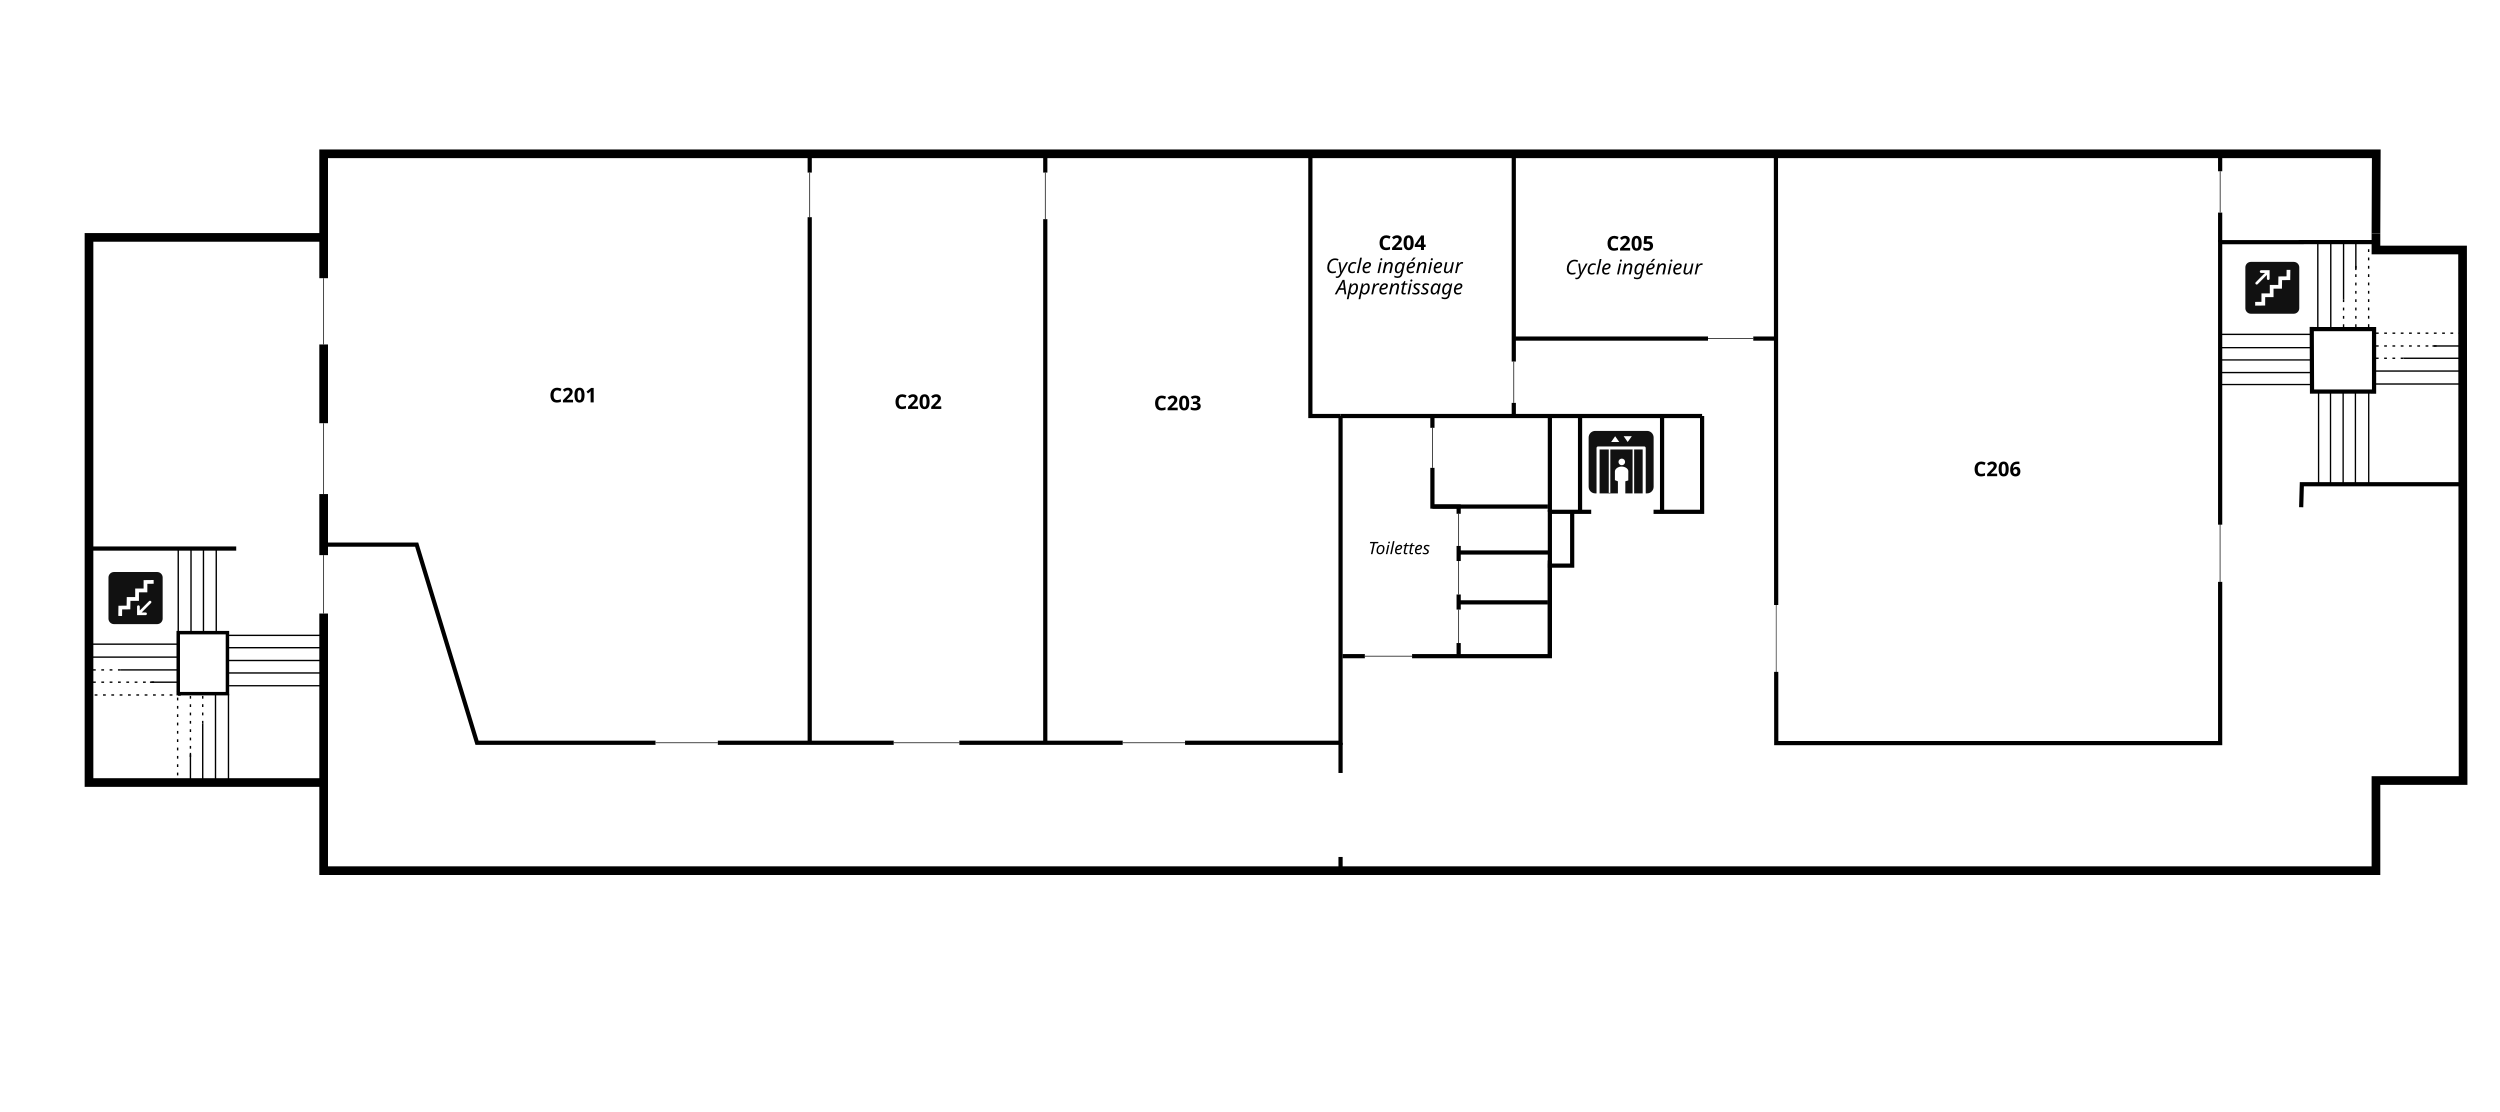
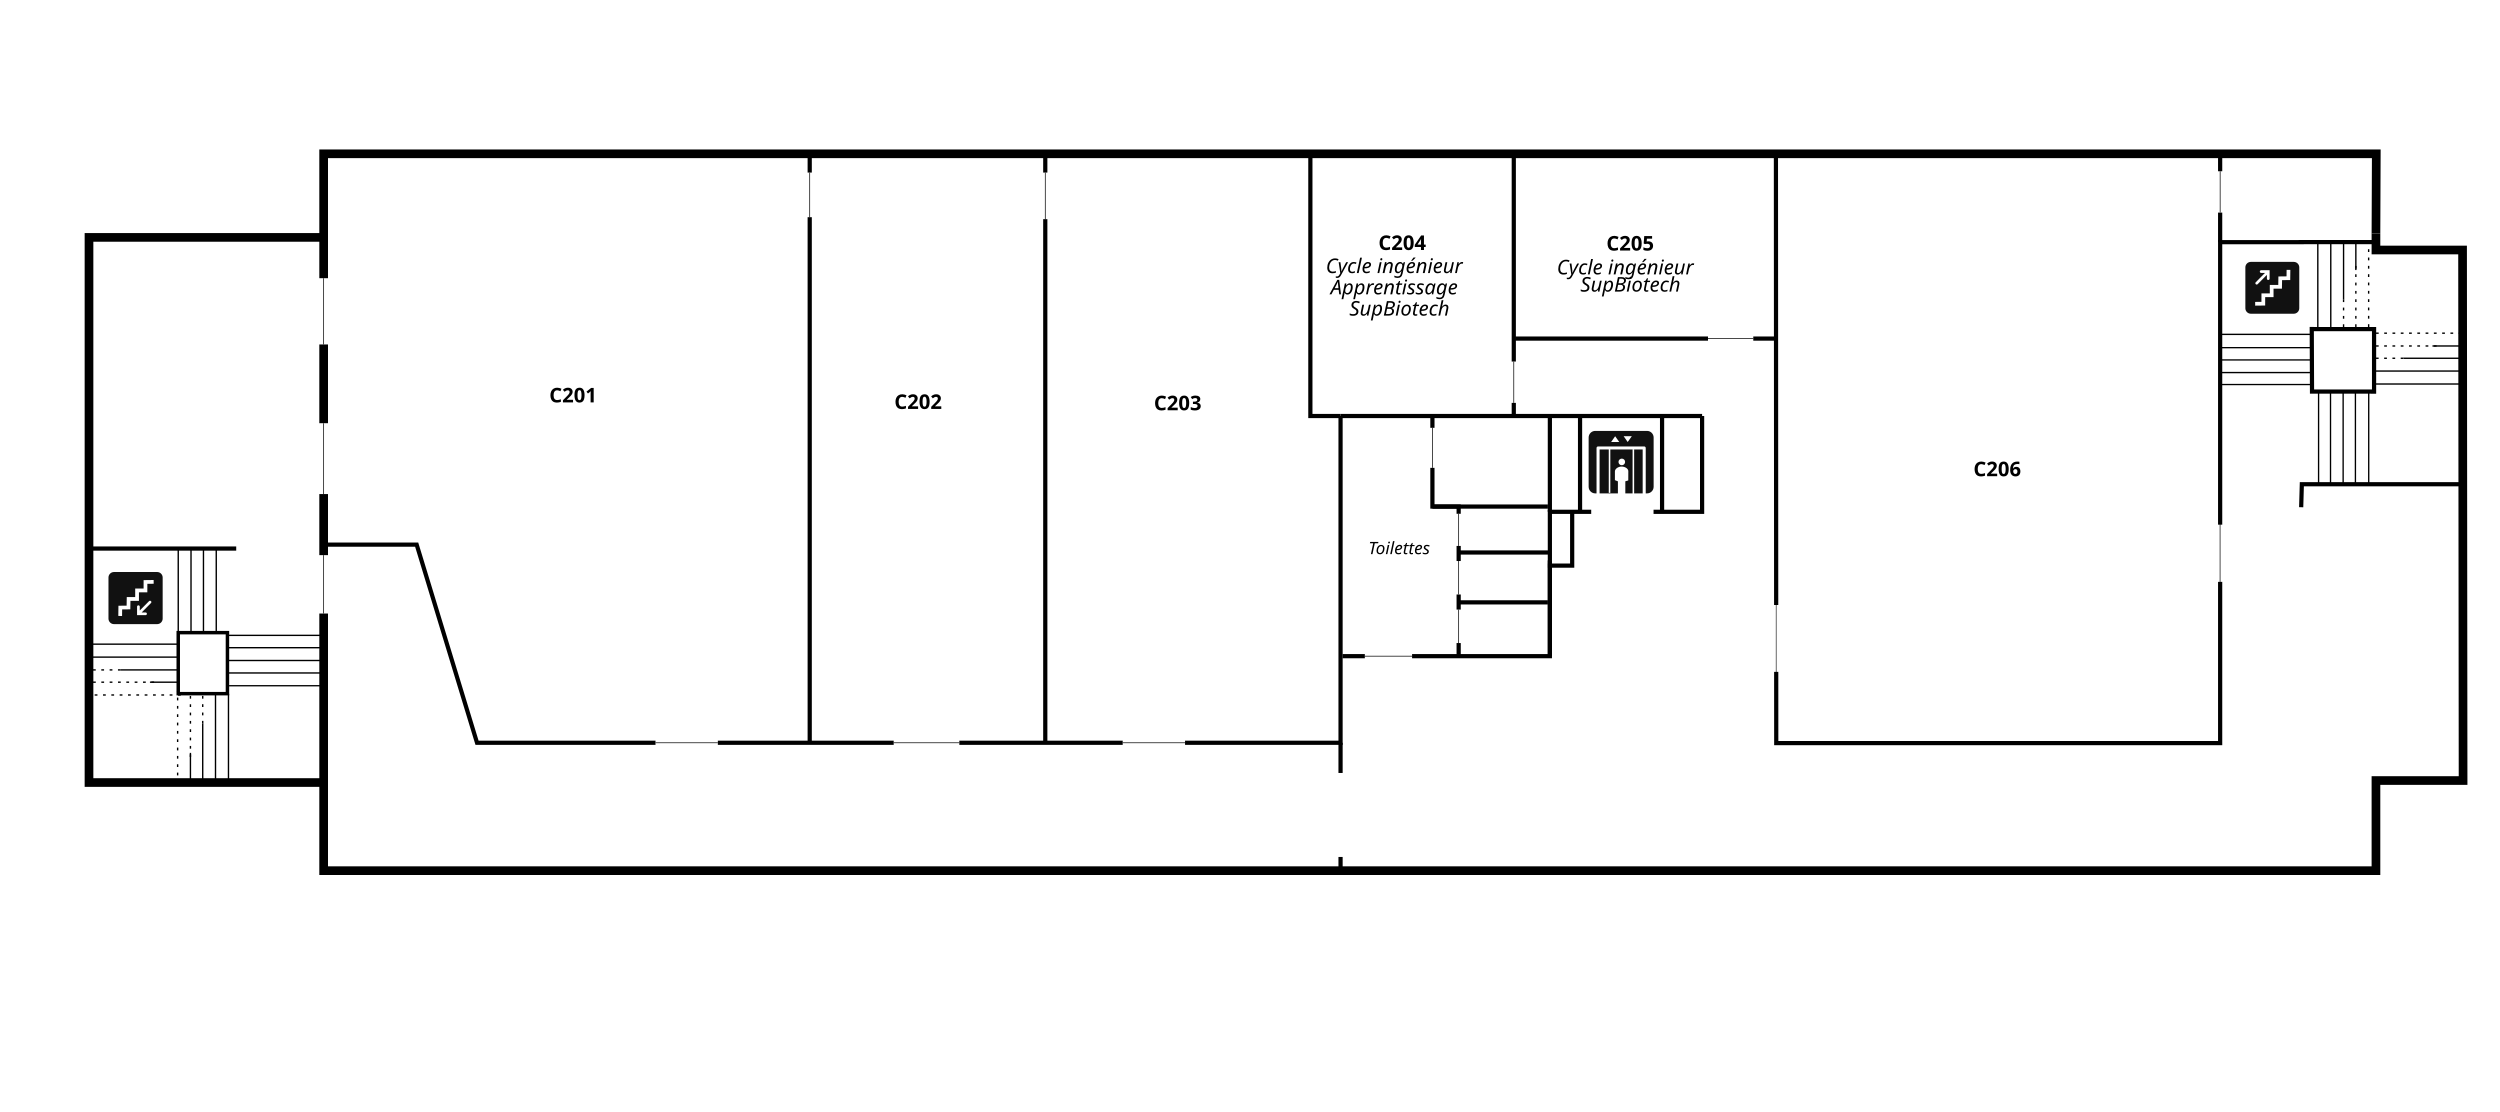
<svg xmlns="http://www.w3.org/2000/svg" xmlns:xlink="http://www.w3.org/1999/xlink" width="100%" height="100%" viewBox="0 0 952.5 423.333" version="1.1" id="svg5">
  <defs id="defs2" />
  <g id="layer1">
    <path style="fill:none;fill-opacity:1;stroke:#000000;stroke-width:3.311;stroke-linecap:butt;stroke-linejoin:miter;stroke-miterlimit:4;stroke-dasharray:none;stroke-opacity:1" d="m 905.238,88.921 v 6.329 h 33 l 0.195,202.141 -33.195,-0.007 m 0,-1.656 v 35.991 H 123.313 V 298.145 H 33.909 V 90.454 H 123.621" id="path874" />
    <path style="fill:none;stroke:#000000;stroke-width:3.311;stroke-linecap:butt;stroke-linejoin:miter;stroke-miterlimit:4;stroke-dasharray:none;stroke-opacity:1" d="M 123.313,297.32 V 233.75 m 0,-22.25 v -23.25 m 0,-27 v -30 m 0,-25.25 V 58.59 h 782.049 l -0.124,30.331" id="path1229" />
    <rect style="fill:none;stroke:#000000;stroke-width:1.323;stroke-miterlimit:4;stroke-dasharray:none;stroke-opacity:1" id="rect8083" width="18.746" height="23.249" x="67.909" y="241.037" />
    <path style="fill:none;stroke:#000000;stroke-width:0.529;stroke-linecap:butt;stroke-linejoin:miter;stroke-opacity:1;stroke-miterlimit:4;stroke-dasharray:none" d="M 67.909,241.037 V 209.426" id="path8272" />
    <path style="fill:none;stroke:#000000;stroke-width:0.529;stroke-linecap:butt;stroke-linejoin:miter;stroke-opacity:1;stroke-miterlimit:4;stroke-dasharray:none" d="M 72.776,240.811 V 208.906" id="path8274" />
    <path style="fill:none;stroke:#000000;stroke-width:0.529;stroke-linecap:butt;stroke-linejoin:miter;stroke-opacity:1;stroke-miterlimit:4;stroke-dasharray:none" d="M 77.519,240.681 V 209.036" id="path8276" />
    <path style="fill:none;stroke:#000000;stroke-width:0.529;stroke-linecap:butt;stroke-linejoin:miter;stroke-opacity:1;stroke-miterlimit:4;stroke-dasharray:none" d="M 82.393,240.616 V 209.361" id="path8278" />
    <path style="fill:none;stroke:#000000;stroke-width:0.529;stroke-linecap:butt;stroke-linejoin:miter;stroke-miterlimit:4;stroke-dasharray:none;stroke-opacity:1" d="M 87.08,242.073 H 124.335" id="path8278-0" />
    <g id="g1469" transform="matrix(0,1,-1.126541,0,397.8009,144.5233)">
      <path style="fill:none;stroke:#000000;stroke-width:0.529;stroke-linecap:butt;stroke-linejoin:miter;stroke-miterlimit:4;stroke-dasharray:none;stroke-opacity:1" d="M 102.258,276.065 V 244.454" id="path8272-0" />
      <path style="fill:none;stroke:#000000;stroke-width:0.529;stroke-linecap:butt;stroke-linejoin:miter;stroke-miterlimit:4;stroke-dasharray:none;stroke-opacity:1" d="M 107.125,275.839 V 243.935" id="path8274-4" />
      <path style="fill:none;stroke:#000000;stroke-width:0.529;stroke-linecap:butt;stroke-linejoin:miter;stroke-miterlimit:4;stroke-dasharray:none;stroke-opacity:1" d="M 111.868,275.709 V 244.065" id="path8276-7" />
      <path style="fill:none;stroke:#000000;stroke-width:0.529;stroke-linecap:butt;stroke-linejoin:miter;stroke-miterlimit:4;stroke-dasharray:none;stroke-opacity:1" d="M 116.742,275.644 V 244.389" id="path8278-9" />
    </g>
    <path style="fill:none;stroke:#000000;stroke-width:0.529;stroke-linecap:butt;stroke-linejoin:miter;stroke-opacity:1;stroke-miterlimit:4;stroke-dasharray:none" d="M 67.838,245.424 H 34.634" id="path8776" />
    <path style="fill:none;stroke:#000000;stroke-width:0.529;stroke-linecap:butt;stroke-linejoin:miter;stroke-opacity:1;stroke-miterlimit:4;stroke-dasharray:none" d="M 67.968,250.362 H 34.699" id="path8778" />
    <path style="fill:none;stroke:#000000;stroke-width:0.529;stroke-linecap:butt;stroke-linejoin:miter;stroke-miterlimit:4;stroke-dasharray:1.058,2.117;stroke-dashoffset:0;stroke-opacity:1" d="M 46.002,255.236 H 34.504" id="path8780" />
    <path style="fill:none;stroke:#000000;stroke-width:0.529;stroke-linecap:butt;stroke-linejoin:miter;stroke-miterlimit:4;stroke-dasharray:1.058, 2.117;stroke-dashoffset:0;stroke-opacity:1" d="M 58.712,259.914 H 33.78" id="path8782" />
    <path style="fill:none;stroke:#000000;stroke-width:0.529;stroke-linecap:butt;stroke-linejoin:miter;stroke-miterlimit:4;stroke-dasharray:1.058, 2.117;stroke-dashoffset:0;stroke-opacity:1" d="M 68.874,264.791 H 33.518" id="path8784" />
    <path style="fill:none;stroke:#000000;stroke-width:0.529;stroke-linecap:butt;stroke-linejoin:miter;stroke-opacity:1;stroke-miterlimit:4;stroke-dasharray:none" d="M 46.002,255.236 H 67.817" id="path14059" />
    <path style="fill:none;stroke:#000000;stroke-width:0.529;stroke-linecap:butt;stroke-linejoin:miter;stroke-opacity:1;stroke-miterlimit:4;stroke-dasharray:none" d="M 57.124,259.914 H 67.909" id="path14061" />
    <g id="g3755" transform="rotate(-90,875.9266,145.9063)">
      <path style="fill:none;stroke:#000000;stroke-width:0.529;stroke-linecap:butt;stroke-linejoin:miter;stroke-miterlimit:4;stroke-dasharray:none;stroke-opacity:1" d="M 929.641,153.066 H 896.437" id="path8776-1" />
      <path style="fill:none;stroke:#000000;stroke-width:0.529;stroke-linecap:butt;stroke-linejoin:miter;stroke-miterlimit:4;stroke-dasharray:none;stroke-opacity:1" d="M 929.771,158.005 H 896.502" id="path8778-7" />
      <path style="fill:none;stroke:#000000;stroke-width:0.529;stroke-linecap:butt;stroke-linejoin:miter;stroke-miterlimit:4;stroke-dasharray:1.058, 2.117;stroke-dashoffset:0;stroke-opacity:1" d="M 907.806,162.878 H 896.307" id="path8780-10" />
      <path style="fill:none;stroke:#000000;stroke-width:0.529;stroke-linecap:butt;stroke-linejoin:miter;stroke-miterlimit:4;stroke-dasharray:1.058, 2.117;stroke-dashoffset:0;stroke-opacity:1" d="M 920.516,167.557 H 895.583" id="path8782-7" />
      <path style="fill:none;stroke:#000000;stroke-width:0.529;stroke-linecap:butt;stroke-linejoin:miter;stroke-miterlimit:4;stroke-dasharray:1.058, 2.117;stroke-dashoffset:0;stroke-opacity:1" d="M 930.053,172.434 H 896.697" id="path8784-7" />
      <path style="fill:none;stroke:#000000;stroke-width:0.529;stroke-linecap:butt;stroke-linejoin:miter;stroke-miterlimit:4;stroke-dasharray:none;stroke-opacity:1" d="m 907.806,162.878 h 21.815" id="path14059-5" />
      <path style="fill:none;stroke:#000000;stroke-width:0.529;stroke-linecap:butt;stroke-linejoin:miter;stroke-miterlimit:4;stroke-dasharray:none;stroke-opacity:1" d="m 918.928,167.557 h 10.785" id="path14061-9" />
    </g>
    <g id="g3755-4" transform="matrix(0.9933444,0,0,-1,13.95503,299.375)">
      <path style="fill:none;stroke:#000000;stroke-width:0.529;stroke-linecap:butt;stroke-linejoin:miter;stroke-miterlimit:4;stroke-dasharray:none;stroke-opacity:1" d="M 929.641,153.066 H 896.437" id="path8776-1-5" />
      <path style="fill:none;stroke:#000000;stroke-width:0.529;stroke-linecap:butt;stroke-linejoin:miter;stroke-miterlimit:4;stroke-dasharray:none;stroke-opacity:1" d="M 929.771,158.005 H 896.502" id="path8778-7-4" />
      <path style="fill:none;stroke:#000000;stroke-width:0.529;stroke-linecap:butt;stroke-linejoin:miter;stroke-miterlimit:4;stroke-dasharray:1.058, 2.117;stroke-dashoffset:0;stroke-opacity:1" d="M 907.806,162.878 H 896.307" id="path8780-10-4" />
      <path style="fill:none;stroke:#000000;stroke-width:0.529;stroke-linecap:butt;stroke-linejoin:miter;stroke-miterlimit:4;stroke-dasharray:1.058, 2.117;stroke-dashoffset:0;stroke-opacity:1" d="M 920.516,167.557 H 895.583" id="path8782-7-4" />
      <path style="fill:none;stroke:#000000;stroke-width:0.529;stroke-linecap:butt;stroke-linejoin:miter;stroke-miterlimit:4;stroke-dasharray:1.058, 2.117;stroke-dashoffset:0;stroke-opacity:1" d="M 930.053,172.434 H 896.697" id="path8784-7-2" />
      <path style="fill:none;stroke:#000000;stroke-width:0.529;stroke-linecap:butt;stroke-linejoin:miter;stroke-miterlimit:4;stroke-dasharray:none;stroke-opacity:1" d="m 907.806,162.878 h 21.815" id="path14059-5-8" />
      <path style="fill:none;stroke:#000000;stroke-width:0.529;stroke-linecap:butt;stroke-linejoin:miter;stroke-miterlimit:4;stroke-dasharray:none;stroke-opacity:1" d="m 918.928,167.557 h 10.785" id="path14061-9-2" />
    </g>
    <g id="g1426" transform="rotate(90,80.35045,279.0122)">
      <path style="fill:none;stroke:#000000;stroke-width:0.529;stroke-linecap:butt;stroke-linejoin:miter;stroke-miterlimit:4;stroke-dasharray:none;stroke-opacity:1" d="M 98.891,272.316 H 65.687" id="path8776-3" />
      <path style="fill:none;stroke:#000000;stroke-width:0.529;stroke-linecap:butt;stroke-linejoin:miter;stroke-miterlimit:4;stroke-dasharray:none;stroke-opacity:1" d="M 99.021,277.255 H 65.752" id="path8778-5" />
      <path style="fill:none;stroke:#000000;stroke-width:0.529;stroke-linecap:butt;stroke-linejoin:miter;stroke-miterlimit:4;stroke-dasharray:1.058, 2.117;stroke-dashoffset:0;stroke-opacity:1" d="M 77.056,282.128 H 65.557" id="path8780-1" />
      <path style="fill:none;stroke:#000000;stroke-width:0.529;stroke-linecap:butt;stroke-linejoin:miter;stroke-miterlimit:4;stroke-dasharray:1.058, 2.117;stroke-dashoffset:0;stroke-opacity:1" d="M 89.766,286.807 H 64.833" id="path8782-5" />
      <path style="fill:none;stroke:#000000;stroke-width:0.529;stroke-linecap:butt;stroke-linejoin:miter;stroke-miterlimit:4;stroke-dasharray:1.058, 2.117;stroke-dashoffset:0;stroke-opacity:1" d="M 99.928,291.684 H 64.572" id="path8784-8" />
      <path style="fill:none;stroke:#000000;stroke-width:0.529;stroke-linecap:butt;stroke-linejoin:miter;stroke-miterlimit:4;stroke-dasharray:none;stroke-opacity:1" d="M 77.056,282.128 H 98.871" id="path14059-8" />
      <path style="fill:none;stroke:#000000;stroke-width:0.529;stroke-linecap:butt;stroke-linejoin:miter;stroke-miterlimit:4;stroke-dasharray:none;stroke-opacity:1" d="M 88.178,286.807 H 98.963" id="path14061-3" />
    </g>
    <a id="a16176-9" xlink:href="vj-vjc-f3.svg" transform="matrix(-1,0,0,1,917.807,-117.2236)">
      <path id="rect1968-4-8-4-3-6" style="fill:#111111;fill-opacity:1;stroke:none;stroke-width:1.112;stroke-linecap:round;stroke-linejoin:round;stroke-miterlimit:4;stroke-dasharray:none;stroke-opacity:1;paint-order:markers stroke fill" d="m 60.231,217.004 c 1.16,0 2.094,0.935 2.094,2.095 v 15.561 c 0,1.16 -0.934,2.094 -2.094,2.094 H 43.88 c -1.16,0 -2.094,-0.934 -2.094,-2.094 V 219.099 c 0,-1.16 0.934,-2.095 2.094,-2.095 z m -13.622,3.026 -1.421,0.016 0.048,3.873 3.104,0.039 0.053,3.24 h 3.197 v 3.231 h 3.181 l 0.008,3.197 3.799,0.048 0.019,-1.421 -2.399,-0.032 -0.008,-3.213 h -3.179 v -3.231 h -3.221 l -0.053,-3.223 -3.097,-0.039 z m 9.694,0.143 h -3.215 v 3.216 a 0.515,0.515 0 0 0 0.517,0.514 0.515,0.515 0 0 0 0.514,-0.514 v -1.45 l 3.517,3.552 a 0.515,0.515 0 0 0 0.729,0.003 0.515,0.515 0 0 0 0.003,-0.727 L 54.839,221.205 h 1.464 a 0.515,0.515 0 0 0 0.517,-0.514 0.515,0.515 0 0 0 -0.517,-0.517 z" />
    </a>
    <a id="a26760" xlink:href="vj-vjc-f3.svg" transform="matrix(0.9439793,0,0,0.9439793,33.42144,9.696636)" style="fill:#111111;fill-opacity:1">
      <path id="rect1968-4-8-1-4" style="fill:#111111;fill-opacity:1;stroke:none;stroke-width:1.42;stroke-linecap:round;stroke-linejoin:round;stroke-miterlimit:4;stroke-dasharray:none;stroke-opacity:1;paint-order:markers stroke fill" d="m 608.463,163.644 c -1.482,0 -2.675,1.193 -2.675,2.675 v 19.873 c 0,1.482 1.193,2.675 2.675,2.675 h 0.51 v -18.334 a 0.616,0.616 0 0 1 0.616,-0.616 h 18.622 a 0.616,0.616 0 0 1 0.616,0.616 v 18.334 h 0.517 c 1.482,0 2.675,-1.193 2.675,-2.675 v -19.873 c 0,-1.482 -1.193,-2.675 -2.675,-2.675 z m 11.449,2.139 3.295,0.011 -1.661,2.331 z m -3.422,0.011 1.661,2.331 -3.294,0.011 z m -6.284,5.354 v 17.718 h 7.391 v -4.869 l -1.206,-0.473 v -3.543 c 0,-1.036 1.347,-1.941 2.669,-1.94 1.502,0.002 2.748,0.867 2.74,1.874 l -0.018,3.725 -1.19,0.346 v 4.878 h 2.93 v -17.712 h 0.633 v 17.712 h 3.44 v -17.718 h -13.056 v 17.52 h -0.633 v -17.52 z m 8.963,3.682 a 1.338,1.338 0 0 1 1.337,1.337 1.338,1.338 0 0 1 -1.337,1.338 1.338,1.338 0 0 1 -1.337,-1.338 1.338,1.338 0 0 1 1.337,-1.337 z" />
    </a>
    <a id="a5575" xlink:href="vj-vjc-f1.svg" transform="translate(-0.6741748,0.08838835)">
      <path id="rect1968-4-8-1-4-1" style="fill:#111111;fill-opacity:1;stroke:none;stroke-width:1.118;stroke-linecap:round;stroke-linejoin:round;stroke-miterlimit:4;stroke-dasharray:none;stroke-opacity:1;paint-order:markers stroke fill" d="m 60.543,217.85 c 1.166,0 2.106,0.94 2.106,2.106 v 15.641 c 0,1.166 -0.94,2.106 -2.106,2.106 h -16.435 c -1.166,0 -2.106,-0.94 -2.106,-2.106 v -15.641 c 0,-1.166 0.94,-2.106 2.106,-2.106 z m -1.334,3.042 -3.819,0.049 -0.009,3.212 h -3.198 v 3.249 h -3.213 l -0.054,3.256 -3.117,0.04 -0.049,3.891 1.429,0.018 0.031,-2.499 3.112,-0.04 0.053,-3.238 h 3.238 v -3.247 h 3.195 l 0.008,-3.232 2.412,-0.031 z m -1.297,7.903 a 0.518,0.518 0 0 0 -0.446,0.147 l -3.537,3.571 v -1.458 a 0.518,0.518 0 0 0 -0.517,-0.517 0.518,0.518 0 0 0 -0.518,0.517 v 2.688 a 0.518,0.518 0 0 0 0,0.057 v 0.488 h 3.232 a 0.518,0.518 0 0 0 0.517,-0.518 0.518,0.518 0 0 0 -0.517,-0.517 h -1.476 l 3.549,-3.581 a 0.518,0.518 0 0 0 0,-0.731 0.518,0.518 0 0 0 -0.287,-0.144 z" />
    </a>
    <path style="fill:none;stroke:#000000;stroke-width:1.6;stroke-linecap:butt;stroke-linejoin:miter;stroke-miterlimit:4;stroke-dasharray:none;stroke-opacity:1" d="m 881.087,125.396 h 23.432 v 23.804 l -23.641,-0.015 -0.101,-24.629" id="path7882" />
    <g id="g3762" transform="rotate(90,863.5916,107.7163)">
      <path style="fill:none;stroke:#000000;stroke-width:0.516;stroke-linecap:butt;stroke-linejoin:miter;stroke-miterlimit:4;stroke-dasharray:none;stroke-opacity:1" d="M 883.271,90.221 V 125.4" id="path2483-0" />
      <path style="fill:none;stroke:#000000;stroke-width:0.516;stroke-linecap:butt;stroke-linejoin:miter;stroke-miterlimit:4;stroke-dasharray:none;stroke-opacity:1" d="M 888.339,90.221 V 125.4" id="path2485-8" />
      <path style="fill:none;stroke:#000000;stroke-width:0.516;stroke-linecap:butt;stroke-linejoin:miter;stroke-miterlimit:4;stroke-dasharray:none;stroke-opacity:1" d="M 893.018,90.098 V 125.77" id="path2487-43" />
      <path style="fill:none;stroke:#000000;stroke-width:0.516;stroke-linecap:butt;stroke-linejoin:miter;stroke-miterlimit:4;stroke-dasharray:none;stroke-opacity:1" d="M 897.826,90.098 V 125.647" id="path2489-9" />
      <path style="fill:none;stroke:#000000;stroke-width:0.516;stroke-linecap:butt;stroke-linejoin:miter;stroke-miterlimit:4;stroke-dasharray:none;stroke-opacity:1" d="M 902.375,90.098 V 125.523" id="path2491-3" />
    </g>
    <g id="g3762-1" transform="rotate(180,892.8765,137.4166)">
      <path style="fill:none;stroke:#000000;stroke-width:0.516;stroke-linecap:butt;stroke-linejoin:miter;stroke-miterlimit:4;stroke-dasharray:none;stroke-opacity:1" d="M 883.271,90.221 V 125.4" id="path2483-0-3" />
      <path style="fill:none;stroke:#000000;stroke-width:0.516;stroke-linecap:butt;stroke-linejoin:miter;stroke-miterlimit:4;stroke-dasharray:none;stroke-opacity:1" d="M 888.339,90.221 V 125.4" id="path2485-8-5" />
      <path style="fill:none;stroke:#000000;stroke-width:0.516;stroke-linecap:butt;stroke-linejoin:miter;stroke-miterlimit:4;stroke-dasharray:none;stroke-opacity:1" d="M 893.018,90.098 V 125.77" id="path2487-43-9" />
      <path style="fill:none;stroke:#000000;stroke-width:0.516;stroke-linecap:butt;stroke-linejoin:miter;stroke-miterlimit:4;stroke-dasharray:none;stroke-opacity:1" d="M 897.826,90.098 V 125.647" id="path2489-9-3" />
      <path style="fill:none;stroke:#000000;stroke-width:0.516;stroke-linecap:butt;stroke-linejoin:miter;stroke-miterlimit:4;stroke-dasharray:none;stroke-opacity:1" d="M 902.375,90.098 V 125.523" id="path2491-3-9" />
    </g>
    <path style="fill:none;stroke:#000000;stroke-width:1.6;stroke-linecap:butt;stroke-linejoin:miter;stroke-miterlimit:4;stroke-dasharray:none;stroke-opacity:1" d="m 904.622,92.232 -58.745,0.045 V 199.893 m 0,21.796 0,61.435 -35.126,-1.6e-4 m 2.75,-1.2e-4 -136.75,-5e-4 -0.015,-27.147 m -0.014,-25.481 -0.095,-171.122" id="path4926" />
    <path style="fill:none;stroke:#000000;stroke-width:1.6;stroke-linecap:butt;stroke-linejoin:miter;stroke-miterlimit:4;stroke-dasharray:none;stroke-opacity:1" d="m 937.5,184.5 h -60.5 l -0.25,8.75" id="path9610" />
    <path style="fill:none;stroke:#000000;stroke-width:1.6;stroke-linecap:butt;stroke-linejoin:miter;stroke-miterlimit:4;stroke-dasharray:none;stroke-opacity:1" d="M 648.5,158.5 V 195 h -18.5 m -23.75,0 h -15.75 v 55 h -52.5 m -18,0 h -8.5" id="path9616" />
    <path style="fill:none;stroke:#000000;stroke-width:1.6;stroke-linecap:butt;stroke-linejoin:miter;stroke-opacity:1;stroke-miterlimit:4;stroke-dasharray:none" d="M 602,158.5 V 195" id="path13915" />
    <path style="fill:none;stroke:#000000;stroke-width:1.6;stroke-linecap:butt;stroke-linejoin:miter;stroke-opacity:1;stroke-miterlimit:4;stroke-dasharray:none" d="m 633.25,158.5 v 37" id="path13917" />
    <path style="fill:none;stroke:#000000;stroke-width:1.6;stroke-linecap:butt;stroke-linejoin:miter;stroke-miterlimit:4;stroke-dasharray:none;stroke-opacity:1" d="M 590.5,213.5 V 250" id="path13913" />
    <path style="fill:none;stroke:#000000;stroke-width:1.6;stroke-linecap:butt;stroke-linejoin:miter;stroke-miterlimit:4;stroke-dasharray:none;stroke-opacity:1" d="M 555.75,249.5 V 245 m 0,-12.75 v -5.75 m 0,-12.75 V 208 m 0,-12.25 V 193 h -10 l 0,-14.75 m 0,-15.25 v -4.5" id="path13919" />
    <path style="fill:none;stroke:#000000;stroke-width:1.6;stroke-linecap:butt;stroke-linejoin:miter;stroke-miterlimit:4;stroke-dasharray:none;stroke-opacity:1" d="m 545.75,193 h 44" id="path13921" />
    <path style="fill:none;stroke:#000000;stroke-width:1.6;stroke-linecap:butt;stroke-linejoin:miter;stroke-miterlimit:4;stroke-dasharray:none;stroke-opacity:1" d="m 555.75,210.5 h 34.25" id="path13923" />
    <path style="fill:none;stroke:#000000;stroke-width:1.6;stroke-linecap:butt;stroke-linejoin:miter;stroke-miterlimit:4;stroke-dasharray:none;stroke-opacity:1" d="m 589.75,229.5 h -34.25" id="path13927" />
    <path style="fill:none;stroke:#000000;stroke-width:1.6;stroke-linecap:butt;stroke-linejoin:miter;stroke-opacity:1;stroke-miterlimit:4;stroke-dasharray:none" d="m 589.75,215.5 h 9.25 v -21" id="path13929" />
    <path style="fill:none;stroke:#000000;stroke-width:1.6;stroke-linecap:butt;stroke-linejoin:miter;stroke-opacity:1;stroke-miterlimit:4;stroke-dasharray:none" d="M 33.5,209 H 90" id="path16224" />
    <path style="fill:none;stroke:#000000;stroke-width:1.6;stroke-linecap:butt;stroke-linejoin:miter;stroke-opacity:1;stroke-miterlimit:4;stroke-dasharray:none" d="m 648.5,158.5 h -137.75" id="path3639" />
    <path style="fill:none;stroke:#000000;stroke-width:1.6;stroke-linecap:butt;stroke-linejoin:miter;stroke-opacity:1;stroke-miterlimit:4;stroke-dasharray:none" d="M 590.5,195 V 158" id="path3641" />
    <path style="fill:none;stroke:#000000;stroke-width:1.6;stroke-linecap:butt;stroke-linejoin:miter;stroke-miterlimit:4;stroke-dasharray:none;stroke-opacity:1" d="m 845.876,92.277 0,-11.277 m 0,-15.75 v -7" id="path4119" />
    <path style="fill:none;stroke:#000000;stroke-width:1.6;stroke-linecap:butt;stroke-linejoin:miter;stroke-opacity:1;stroke-miterlimit:4;stroke-dasharray:none" d="m 510.75,158.5 h -11.5 V 57.5" id="path5192" />
    <path style="fill:none;stroke:#000000;stroke-width:1.6;stroke-linecap:butt;stroke-linejoin:miter;stroke-miterlimit:4;stroke-dasharray:none;stroke-opacity:1" d="M 576.75,58 V 137.75 m 0,15.75 v 5" id="path5194" />
    <path style="fill:none;stroke:#000000;stroke-width:1.6;stroke-linecap:butt;stroke-linejoin:miter;stroke-miterlimit:4;stroke-dasharray:none;stroke-opacity:1" d="m 577.25,129 h 73.5 m 17.25,0 h 8.25" id="path5196" />
    <path style="fill:none;stroke:#000000;stroke-width:1.6;stroke-linecap:butt;stroke-linejoin:miter;stroke-miterlimit:4;stroke-dasharray:none;stroke-opacity:1" d="m 510.75,158.5 v 124.5 h -59.25 m -23.75,0 -62.25,0 m -25,0 h -67 m -23.75,0 -68,0 -23,-75.5 h -35" id="path5198" />
    <path style="fill:none;stroke:#000000;stroke-width:1.6;stroke-linecap:butt;stroke-linejoin:miter;stroke-miterlimit:4;stroke-dasharray:none;stroke-opacity:1" d="m 510.75,283 0,11.5 m 0,32 v 5" id="path5200" />
    <path style="fill:none;stroke:#000000;stroke-width:1.6;stroke-linecap:butt;stroke-linejoin:miter;stroke-miterlimit:4;stroke-dasharray:none;stroke-opacity:1" d="M 398.25,282.75 V 83.5 m 0,-17.75 v -7.25" id="path5202" />
    <path style="fill:none;stroke:#000000;stroke-width:1.6;stroke-linecap:butt;stroke-linejoin:miter;stroke-miterlimit:4;stroke-dasharray:none;stroke-opacity:1" d="M 308.5,283.25 V 82.75 m 0,-17 v -7.25" id="path5204" />
    <path style="fill:none;stroke:#000000;stroke-width:0.27;stroke-linecap:butt;stroke-linejoin:miter;stroke-opacity:1;stroke-miterlimit:4;stroke-dasharray:none" d="M 845.876,81 V 65.25" id="path7975" />
    <path style="fill:none;stroke:#000000;stroke-width:0.27;stroke-linecap:butt;stroke-linejoin:miter;stroke-opacity:1;stroke-miterlimit:4;stroke-dasharray:none" d="m 810.75,283.125 -25.25,-1.2e-4" id="path7977" />
    <path style="fill:none;stroke:#000000;stroke-width:0.27;stroke-linecap:butt;stroke-linejoin:miter;stroke-opacity:1;stroke-miterlimit:4;stroke-dasharray:none" d="m 668,129 h -17.25" id="path7979" />
    <path style="fill:none;stroke:#000000;stroke-width:0.27;stroke-linecap:butt;stroke-linejoin:miter;stroke-opacity:1;stroke-miterlimit:4;stroke-dasharray:none" d="M 576.75,137.75 V 153.5" id="path7981" />
    <path style="fill:none;stroke:#000000;stroke-width:0.27;stroke-linecap:butt;stroke-linejoin:miter;stroke-opacity:1;stroke-miterlimit:4;stroke-dasharray:none" d="m 545.75,163 v 15.25" id="path7983" />
    <path style="fill:none;stroke:#000000;stroke-width:0.27;stroke-linecap:butt;stroke-linejoin:miter;stroke-opacity:1;stroke-miterlimit:4;stroke-dasharray:none" d="M 555.75,195.75 V 208" id="path7985" />
    <path style="fill:none;stroke:#000000;stroke-width:0.27;stroke-linecap:butt;stroke-linejoin:miter;stroke-opacity:1;stroke-miterlimit:4;stroke-dasharray:none" d="M 555.75,213.75 V 226.5" id="path7987" />
    <path style="fill:none;stroke:#000000;stroke-width:0.27;stroke-linecap:butt;stroke-linejoin:miter;stroke-opacity:1;stroke-miterlimit:4;stroke-dasharray:none" d="M 555.75,232.25 V 245" id="path7989" />
    <path style="fill:none;stroke:#000000;stroke-width:0.27;stroke-linecap:butt;stroke-linejoin:miter;stroke-opacity:1;stroke-miterlimit:4;stroke-dasharray:none" d="m 538,250 h -18" id="path7991" />
    <path style="fill:none;stroke:#000000;stroke-width:0.27;stroke-linecap:butt;stroke-linejoin:miter;stroke-opacity:1;stroke-miterlimit:4;stroke-dasharray:none" d="m 451.5,283 h -23.75" id="path7993" />
    <path style="fill:none;stroke:#000000;stroke-width:0.27;stroke-linecap:butt;stroke-linejoin:miter;stroke-opacity:1;stroke-miterlimit:4;stroke-dasharray:none" d="M 308.5,65.75 V 82.75" id="path7995" />
    <path style="fill:none;stroke:#000000;stroke-width:0.27;stroke-linecap:butt;stroke-linejoin:miter;stroke-opacity:1;stroke-miterlimit:4;stroke-dasharray:none" d="M 398.25,65.75 V 83.5" id="path7997" />
    <path style="fill:none;stroke:#000000;stroke-width:0.27;stroke-linecap:butt;stroke-linejoin:miter;stroke-opacity:1;stroke-miterlimit:4;stroke-dasharray:none" d="m 365.5,283 h -25" id="path7999" />
    <path style="fill:none;stroke:#000000;stroke-width:0.27;stroke-linecap:butt;stroke-linejoin:miter;stroke-opacity:1;stroke-miterlimit:4;stroke-dasharray:none" d="M 273.5,283 H 249.75" id="path8001" />
    <path style="fill:none;stroke:#000000;stroke-width:0.27;stroke-linecap:butt;stroke-linejoin:miter;stroke-opacity:1;stroke-miterlimit:4;stroke-dasharray:none" d="m 123.313,211.5 v 22.25" id="path8003" />
    <path style="fill:none;stroke:#000000;stroke-width:0.27;stroke-linecap:butt;stroke-linejoin:miter;stroke-opacity:1;stroke-miterlimit:4;stroke-dasharray:none" d="m 123.313,106 v 25.25" id="path8005" />
    <path style="fill:none;stroke:#000000;stroke-width:0.27;stroke-linecap:butt;stroke-linejoin:miter;stroke-opacity:1;stroke-miterlimit:4;stroke-dasharray:none" d="m 123.313,161.25 v 27" id="path8007" />
    <text xml:space="preserve" style="font-size:7.718px;line-height:0.75;font-family:Bahagia;-inkscape-font-specification:Bahagia;text-align:start;text-anchor:start;stroke-width:0.193" x="751.86" y="181.44" id="text1813-5-2-2-4-9-7-8-0">
      <tspan x="751.86" y="181.44" style="font-style:normal;font-variant:normal;font-weight:bold;font-stretch:normal;font-family:'Atkinson Hyperlegible';-inkscape-font-specification:'Atkinson Hyperlegible Bold';text-align:start;text-anchor:start;stroke-width:0.193" id="tspan1247-0-4-2-2-7">C206</tspan>
    </text>
    <text xml:space="preserve" style="font-size:6.522px;line-height:1.25;font-family:Bahagia;-inkscape-font-specification:Bahagia;stroke-width:0.204" x="521.332" y="211.137" id="text1809-2">
      <tspan id="tspan1807-5" x="521.332" y="211.137" style="font-style:italic;font-variant:normal;font-weight:normal;font-stretch:normal;font-size:6.522px;font-family:'Atkinson Hyperlegible';-inkscape-font-specification:'Atkinson Hyperlegible Italic';stroke-width:0.204">Toilettes</tspan>
    </text>
    <text xml:space="preserve" style="font-size:7.718px;line-height:0.75;font-family:Bahagia;-inkscape-font-specification:Bahagia;text-align:start;text-anchor:start;stroke-width:0.193" x="612.015" y="95.456" id="text1813-5-2-2-4-9-7-8-0-6">
      <tspan x="612.015" y="95.456" style="font-style:normal;font-variant:normal;font-weight:bold;font-stretch:normal;font-family:'Atkinson Hyperlegible';-inkscape-font-specification:'Atkinson Hyperlegible Bold';text-align:start;text-anchor:start;stroke-width:0.193" id="tspan1247-0-4-2-2-7-2">C205</tspan>
    </text>
-     <text xml:space="preserve" style="font-size:7.718px;line-height:0.75;font-family:Bahagia;-inkscape-font-specification:Bahagia;text-align:start;text-anchor:start;stroke-width:0.193" x="596.399" y="104.537" id="text1813-5-2-2-4-9-7-8-0-6-9">
-       <tspan x="596.399" y="104.537" style="font-style:italic;font-variant:normal;font-weight:normal;font-stretch:normal;font-family:'Atkinson Hyperlegible';-inkscape-font-specification:'Atkinson Hyperlegible Italic';text-align:start;text-anchor:start;stroke-width:0.193" id="tspan1247-0-4-2-2-7-2-12">Cycle ingénieur</tspan>
+     <text xml:space="preserve" style="font-size:7.718px;line-height:0.85;font-family:Bahagia;-inkscape-font-specification:Bahagia;text-align:start;text-anchor:start;stroke-width:0.193" x="626.22" y="104.537" id="text1813-5-2-2-4-9-7-8-0-6-9">
+       <tspan x="626.22" y="104.537" style="font-style:italic;font-variant:normal;font-weight:normal;font-stretch:normal;font-family:'Atkinson Hyperlegible';-inkscape-font-specification:'Atkinson Hyperlegible Italic';text-align:center;text-anchor:middle;stroke-width:0.193" id="tspan1247-0-4-2-2-7-2-12">Cycle ingénieur</tspan>
+       <tspan x="626.22" y="111.097" style="font-style:italic;font-variant:normal;font-weight:normal;font-stretch:normal;font-family:'Atkinson Hyperlegible';-inkscape-font-specification:'Atkinson Hyperlegible Italic';text-align:center;text-anchor:middle;stroke-width:0.193" id="tspan14497">SupBiotech</tspan>
    </text>
    <text xml:space="preserve" style="font-size:7.718px;line-height:1.05;font-family:Bahagia;-inkscape-font-specification:Bahagia;text-align:start;text-anchor:start;stroke-width:0.193" x="538.203" y="104.035" id="text1813-5-2-2-4-9-7-8-0-6-9-7">
      <tspan x="538.203" y="104.035" style="font-style:italic;font-variant:normal;font-weight:normal;font-stretch:normal;font-family:'Atkinson Hyperlegible';-inkscape-font-specification:'Atkinson Hyperlegible Italic';text-align:center;text-anchor:middle;stroke-width:0.193" id="tspan1247-0-4-2-2-7-2-12-0">Cycle ingénieur</tspan>
      <tspan x="538.203" y="112.139" style="font-style:italic;font-variant:normal;font-weight:normal;font-stretch:normal;font-family:'Atkinson Hyperlegible';-inkscape-font-specification:'Atkinson Hyperlegible Italic';text-align:center;text-anchor:middle;stroke-width:0.193" id="tspan9351">Apprentissage</tspan>
+       <tspan x="538.203" y="120.242" style="font-style:italic;font-variant:normal;font-weight:normal;font-stretch:normal;font-family:'Atkinson Hyperlegible';-inkscape-font-specification:'Atkinson Hyperlegible Italic';text-align:center;text-anchor:middle;stroke-width:0.193" id="tspan14499">SupBiotech</tspan>
    </text>
    <text xml:space="preserve" style="font-size:7.718px;line-height:0.75;font-family:Bahagia;-inkscape-font-specification:Bahagia;text-align:start;text-anchor:start;stroke-width:0.193" x="525.156" y="95.237" id="text1813-5-2-2-4-9-7-8-0-6-6">
      <tspan x="525.156" y="95.237" style="font-style:normal;font-variant:normal;font-weight:bold;font-stretch:normal;font-family:'Atkinson Hyperlegible';-inkscape-font-specification:'Atkinson Hyperlegible Bold';text-align:start;text-anchor:start;stroke-width:0.193" id="tspan6893">C204</tspan>
    </text>
    <text xml:space="preserve" style="font-size:7.718px;line-height:0.75;font-family:Bahagia;-inkscape-font-specification:Bahagia;text-align:start;text-anchor:start;stroke-width:0.193" x="439.628" y="156.309" id="text1813-5-2-2-4-9-7-8-0-8">
      <tspan x="439.628" y="156.309" style="font-style:normal;font-variant:normal;font-weight:bold;font-stretch:normal;font-family:'Atkinson Hyperlegible';-inkscape-font-specification:'Atkinson Hyperlegible Bold';text-align:start;text-anchor:start;stroke-width:0.193" id="tspan1247-0-4-2-2-7-7">C203</tspan>
    </text>
    <text xml:space="preserve" style="font-size:7.718px;line-height:0.75;font-family:Bahagia;-inkscape-font-specification:Bahagia;text-align:start;text-anchor:start;stroke-width:0.193" x="340.728" y="155.809" id="text1813-5-2-2-4-9-7-8-0-8-9">
      <tspan x="340.728" y="155.809" style="font-style:normal;font-variant:normal;font-weight:bold;font-stretch:normal;font-family:'Atkinson Hyperlegible';-inkscape-font-specification:'Atkinson Hyperlegible Bold';text-align:start;text-anchor:start;stroke-width:0.193" id="tspan1247-0-4-2-2-7-7-2">C202</tspan>
    </text>
    <text xml:space="preserve" style="font-size:7.718px;line-height:0.75;font-family:Bahagia;-inkscape-font-specification:Bahagia;text-align:start;text-anchor:start;stroke-width:0.193" x="209.256" y="153.309" id="text1813-5-2-2-4-9-7-8-0-8-9-0">
      <tspan x="209.256" y="153.309" style="font-style:normal;font-variant:normal;font-weight:bold;font-stretch:normal;font-family:'Atkinson Hyperlegible';-inkscape-font-specification:'Atkinson Hyperlegible Bold';text-align:start;text-anchor:start;stroke-width:0.193" id="tspan1247-0-4-2-2-7-7-2-2">C201</tspan>
    </text>
    <path style="fill:none;stroke:#000000;stroke-width:0.227;stroke-linecap:butt;stroke-linejoin:miter;stroke-opacity:1;stroke-dasharray:none" d="m 676.719,228.451 v 30.677" id="path9478" />
    <path style="fill:none;stroke:#000000;stroke-width:0.265;stroke-linecap:butt;stroke-linejoin:miter;stroke-dasharray:none;stroke-opacity:1" d="m 845.849,197.372 v 26.279" id="path9480" />
  </g>
</svg>
